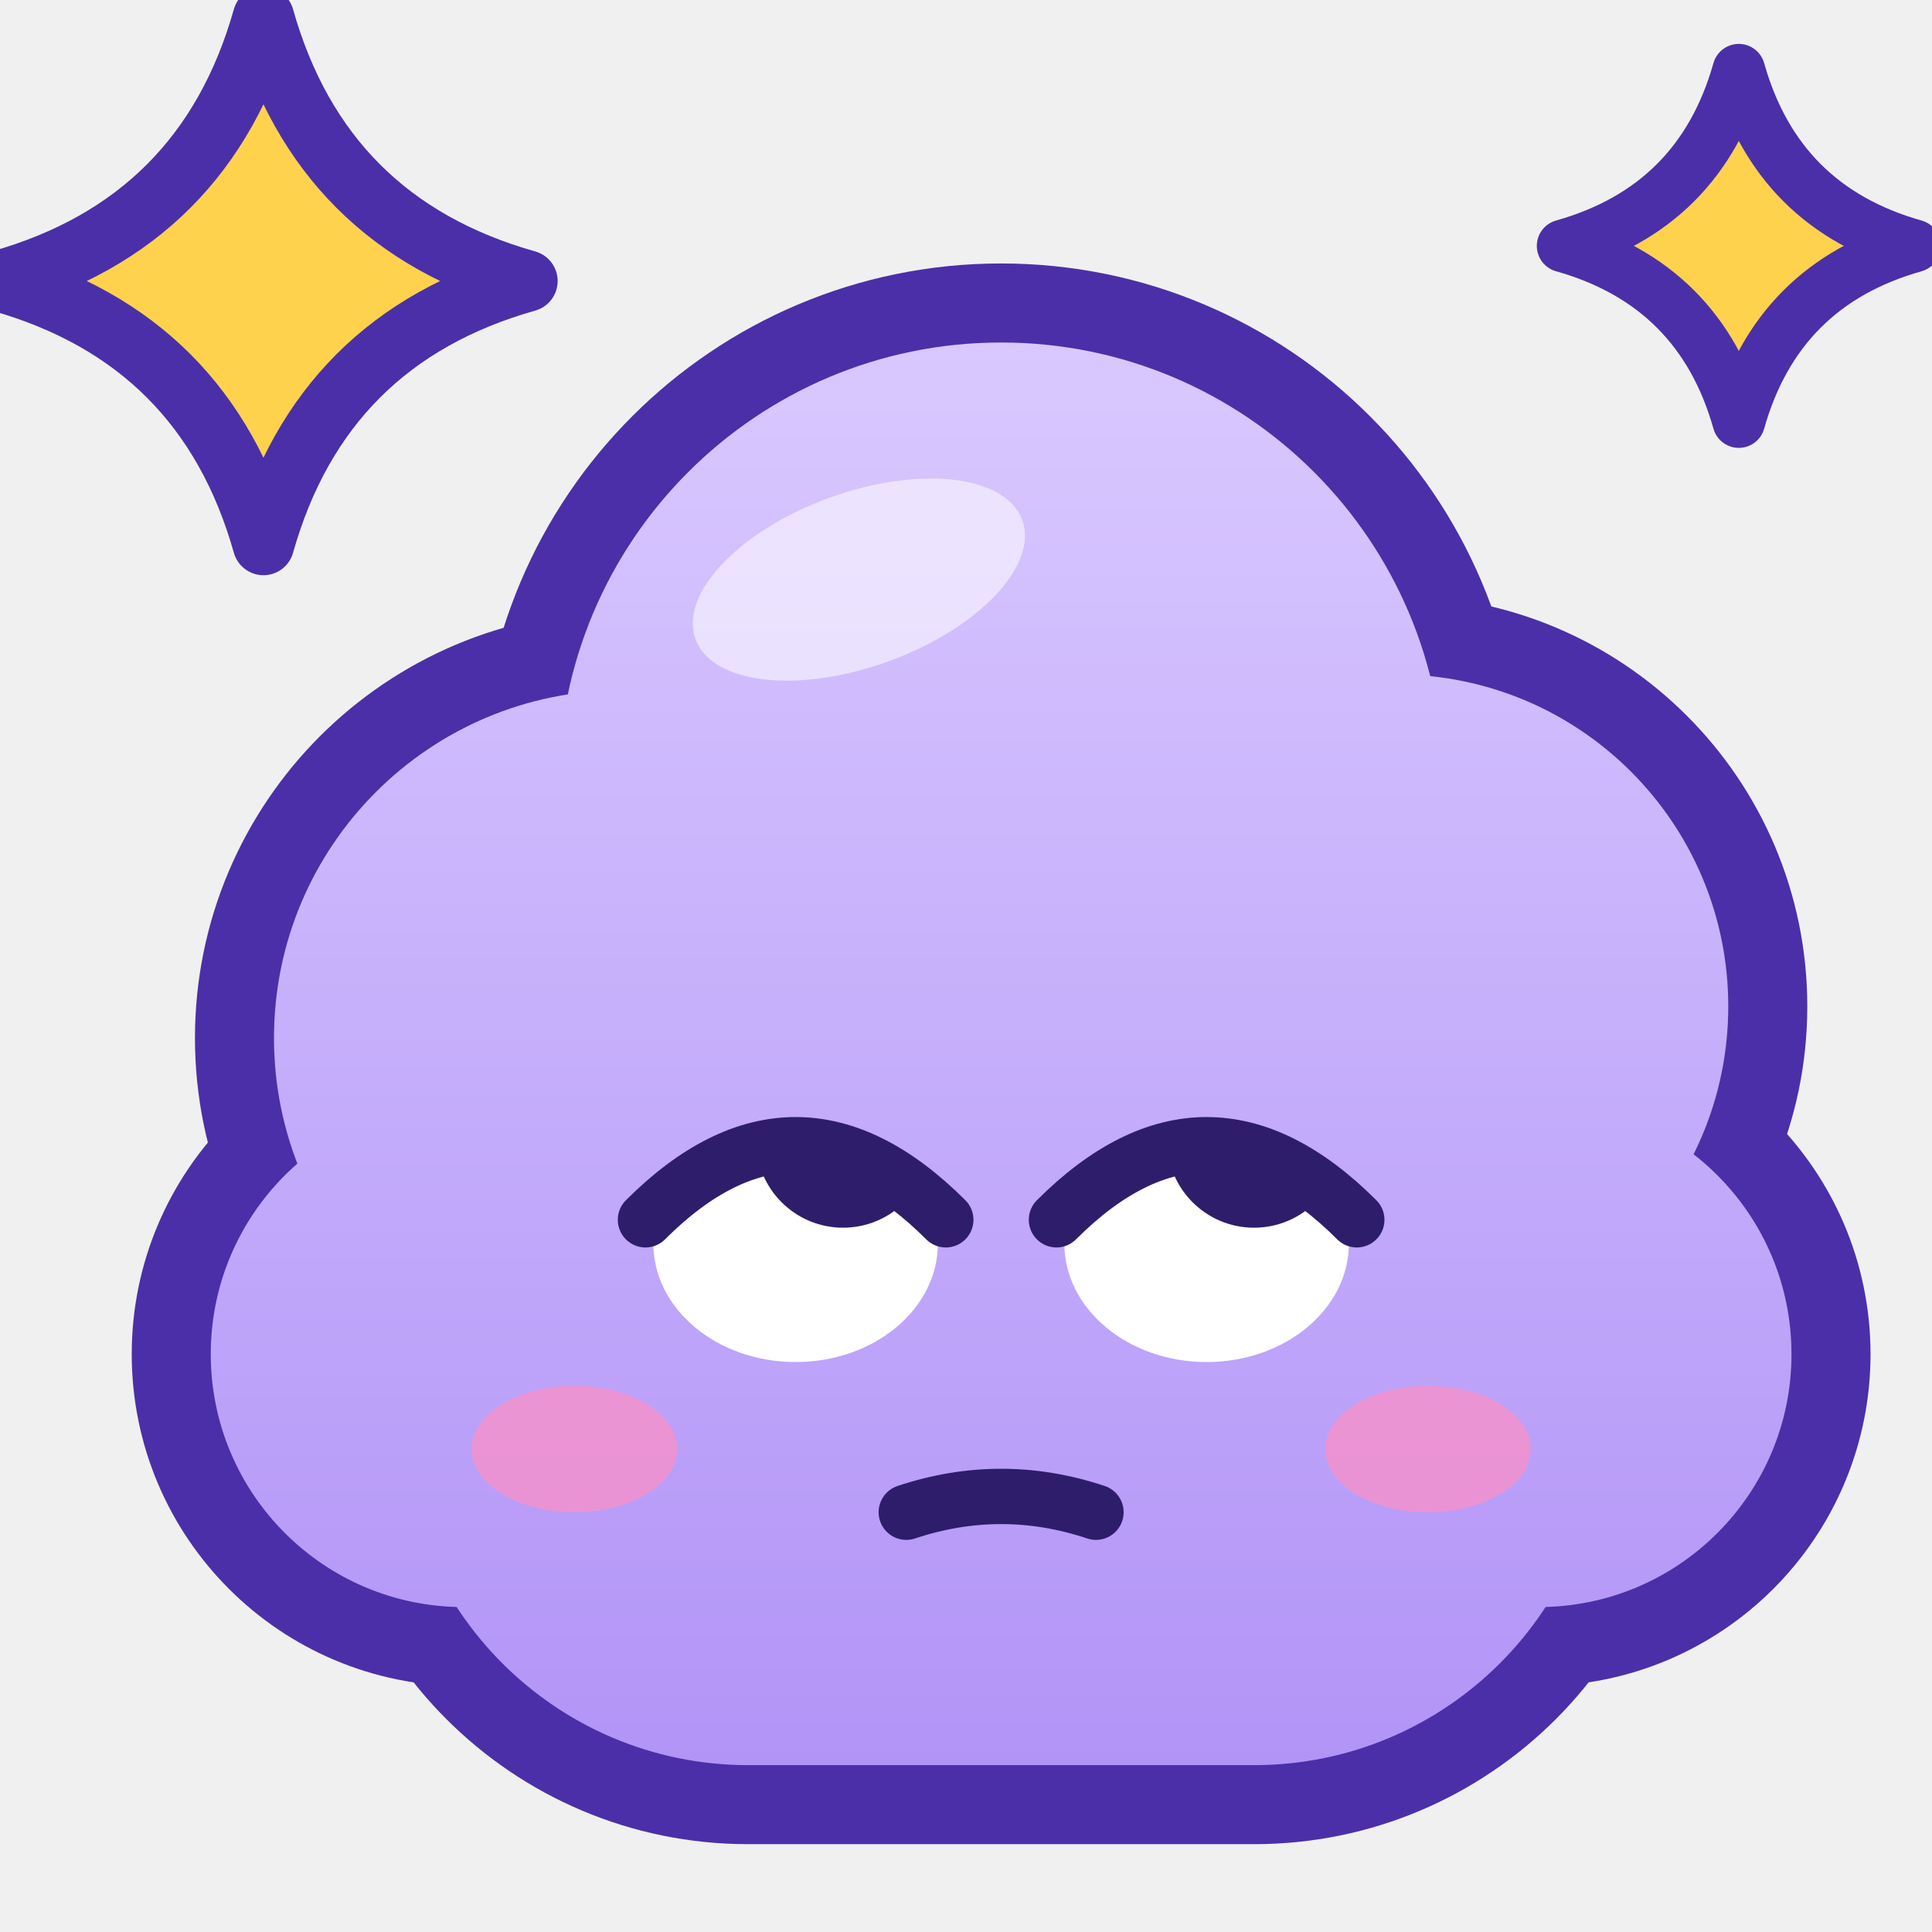
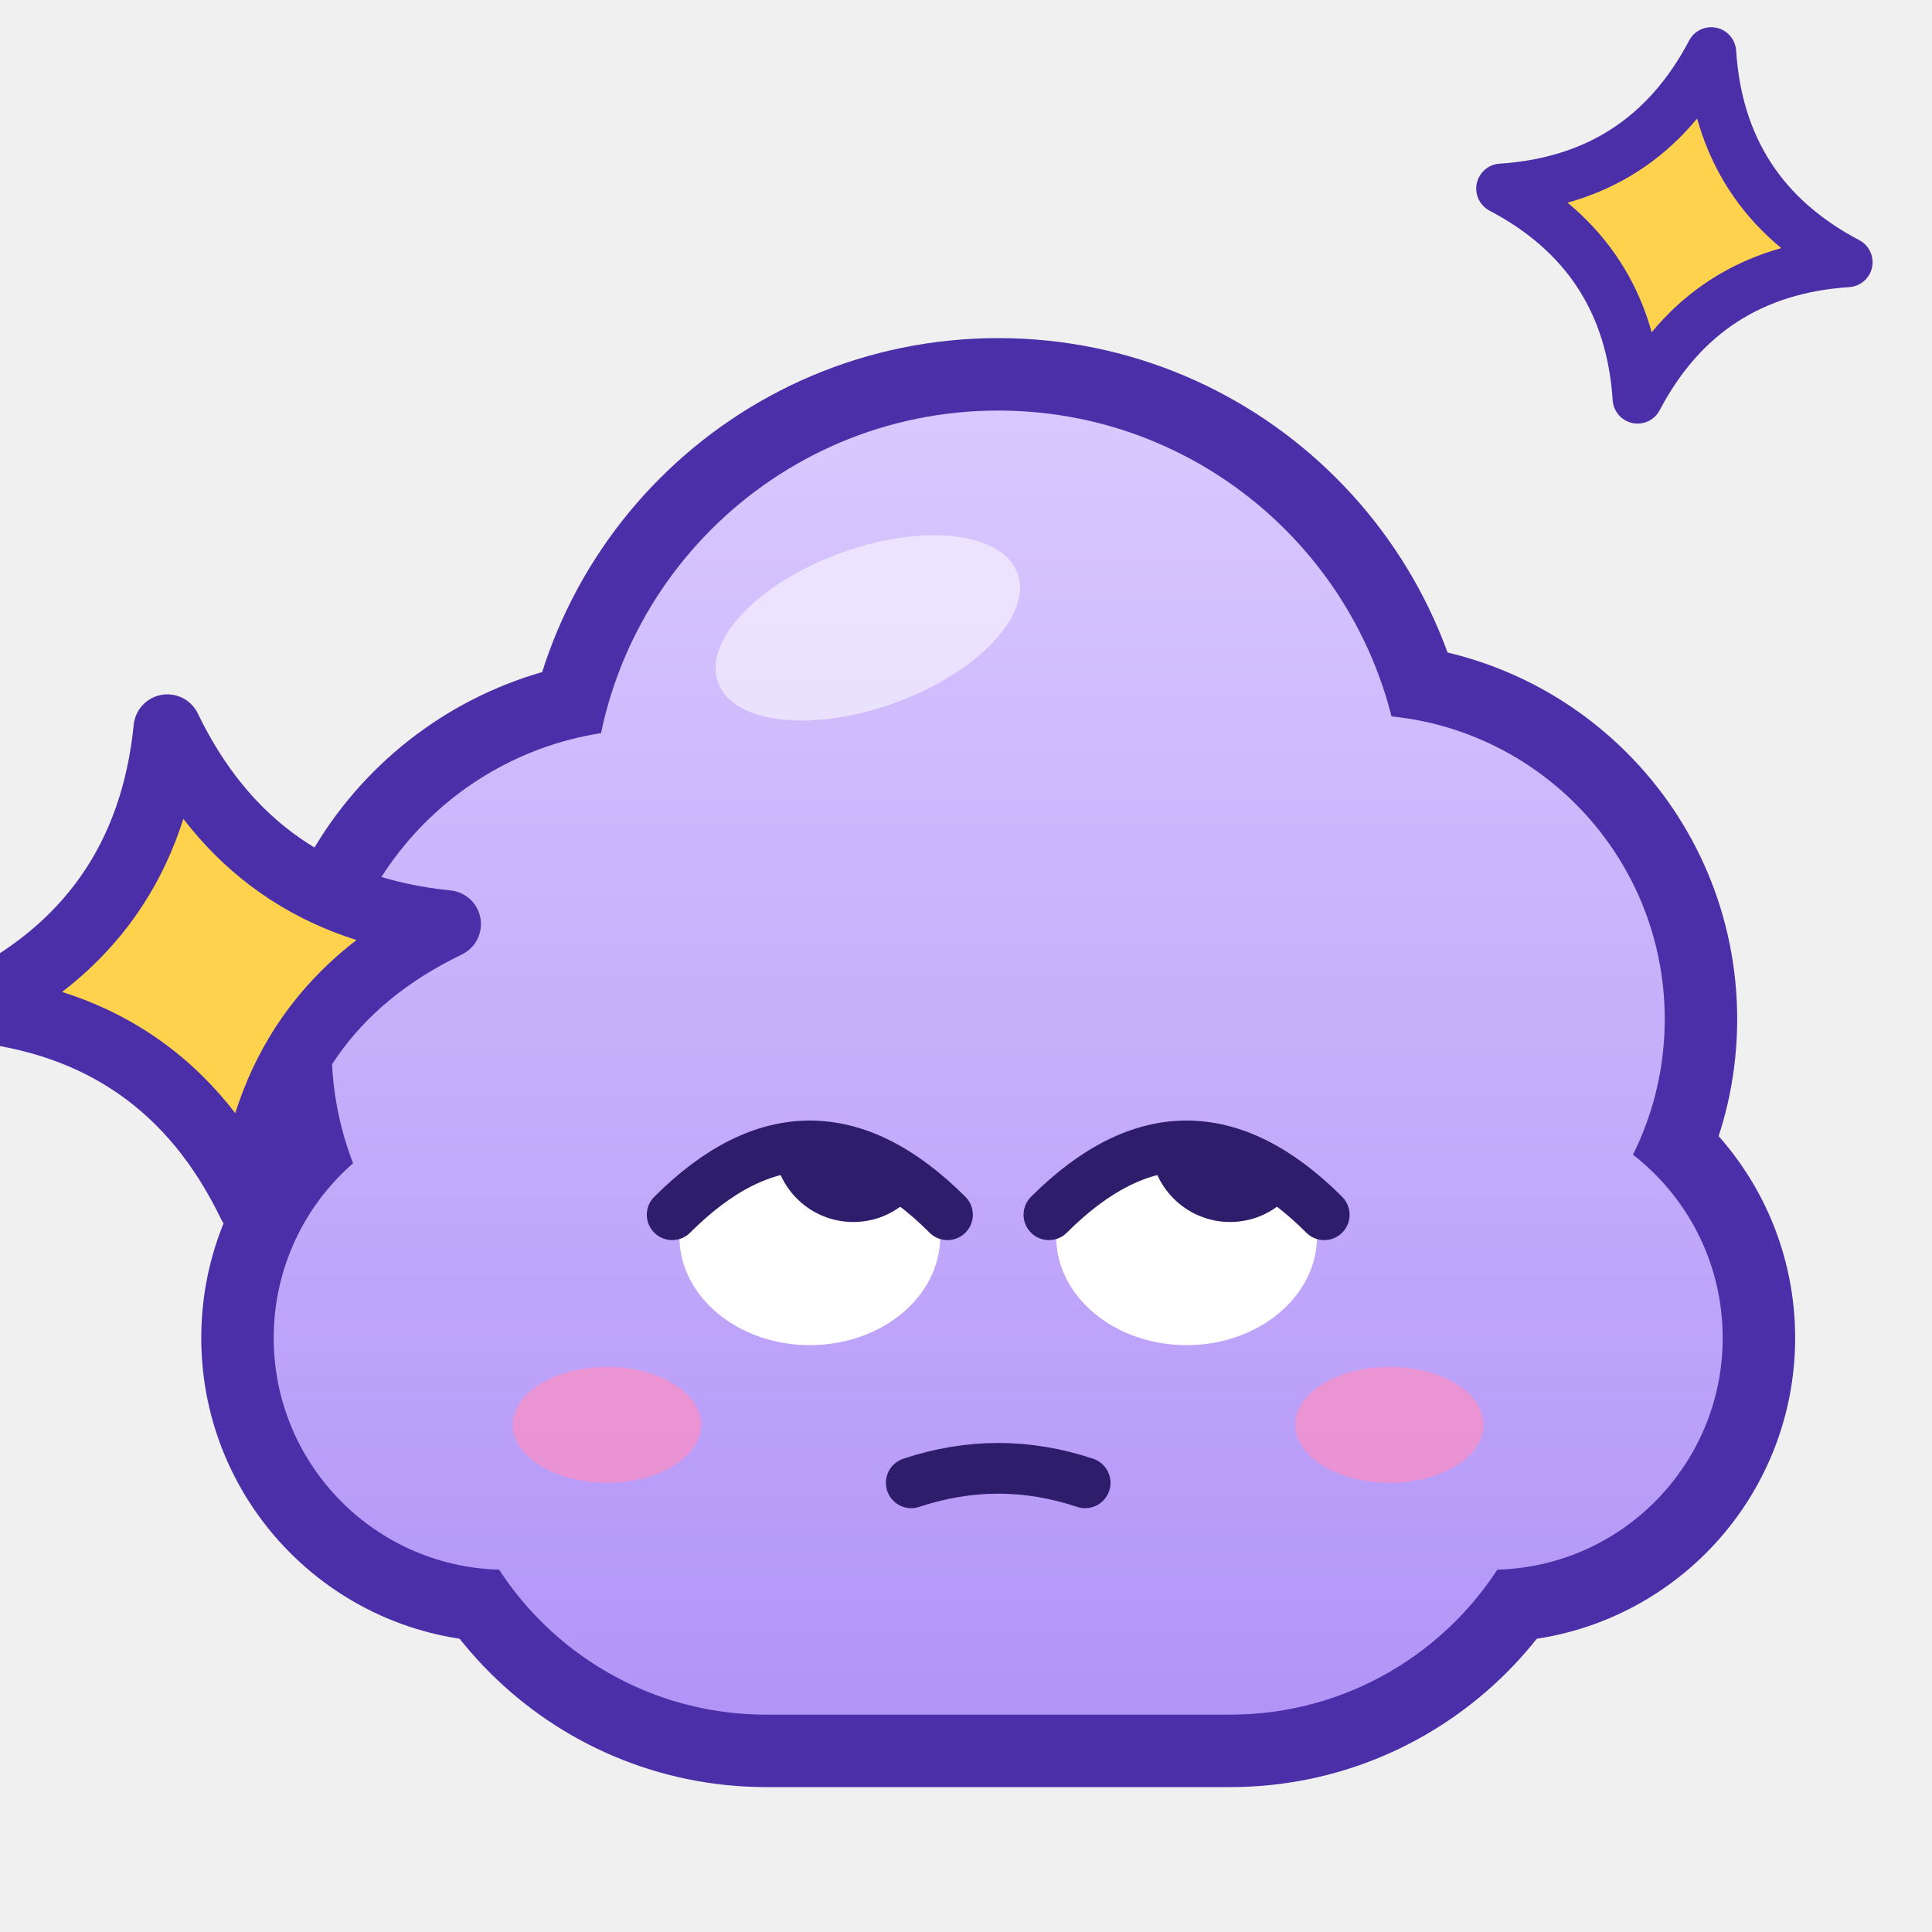
- <svg xmlns="http://www.w3.org/2000/svg" viewBox="9 8 110 110">
+ <svg xmlns="http://www.w3.org/2000/svg" viewBox="4 4 120 120">
  <defs>
    <linearGradient id="fill" gradientUnits="userSpaceOnUse" x1="0" y1="18" x2="0" y2="108">
      <stop offset="0" stop-color="#d9c8ff" />
      <stop offset="1" stop-color="#b294f7" />
    </linearGradient>
    <g id="lumps">
      <circle cx="40" cy="62" r="22" />
      <circle cx="64" cy="46" r="28" />
      <circle cx="89" cy="60" r="21" />
      <circle cx="98" cy="82" r="16" />
      <circle cx="30" cy="82" r="16" />
      <rect x="26" y="62" width="76" height="46" rx="22" />
    </g>
    <clipPath id="eye-l">
      <ellipse cx="51" cy="75" rx="9" ry="7.5" />
    </clipPath>
    <clipPath id="eye-r">
      <ellipse cx="77" cy="75" rx="9" ry="7.5" />
    </clipPath>
  </defs>
-   <g transform="translate(66 68) scale(0.9) translate(-64 -63)">
+   <g transform="translate(66 70) scale(0.9) translate(-64 -63)">
    <use href="#lumps" fill="#4b2fa8" stroke="#4b2fa8" stroke-width="10" stroke-linejoin="round" />
    <use href="#lumps" fill="url(#fill)" />
    <ellipse cx="55" cy="33" rx="11" ry="5.5" fill="#fff" opacity="0.55" transform="rotate(-20 55 33)" />
    <ellipse cx="51" cy="75" rx="9" ry="7.5" fill="#fff" />
    <ellipse cx="77" cy="75" rx="9" ry="7.5" fill="#fff" />
    <circle cx="54" cy="68.5" r="5.5" fill="#2e1d6b" clip-path="url(#eye-l)" />
    <circle cx="80" cy="68.5" r="5.5" fill="#2e1d6b" clip-path="url(#eye-r)" />
    <path d="M41.5 73.5 Q51 64 60.5 73.5 M67.5 73.5 Q77 64 86.5 73.5" fill="none" stroke="#2e1d6b" stroke-width="3.5" stroke-linecap="round" />
    <path d="M58 92 Q64 90 70 92" fill="none" stroke="#2e1d6b" stroke-width="3.5" stroke-linecap="round" />
    <ellipse cx="37" cy="88" rx="6.5" ry="4" fill="#ff8fc4" opacity="0.7" />
    <ellipse cx="91" cy="88" rx="6.5" ry="4" fill="#ff8fc4" opacity="0.7" />
  </g>
-   <path d="M24 9 Q27.3 20.7 39 24 Q27.3 27.3 24 39 Q20.7 27.3 9 24 Q20.7 20.7 24 9 Z" fill="#ffd24d" stroke="#4b2fa8" stroke-width="3.5" stroke-linejoin="round" />
-   <path d="M108 12 Q110.2 19.8 118 22 Q110.2 24.2 108 32 Q105.8 24.2 98 22 Q105.8 19.8 108 12 Z" fill="#ffd24d" stroke="#4b2fa8" stroke-width="3" stroke-linejoin="round" />
+   <path transform="rotate(-10 17 64)" d="M17 49 Q20.3 60.7 32 64 Q20.3 67.3 17 79 Q13.7 67.3 2 64 Q13.7 60.7 17 49 Z" fill="#ffd24d" stroke="#4b2fa8" stroke-width="4.2" stroke-linejoin="round" />
+   <path transform="rotate(12 108 18)" d="M108 7 Q110.42 15.58 119 18 Q110.42 20.42 108 29 Q105.58 20.42 97 18 Q105.58 15.58 108 7 Z" fill="#ffd24d" stroke="#4b2fa8" stroke-width="3.1" stroke-linejoin="round" />
</svg>
